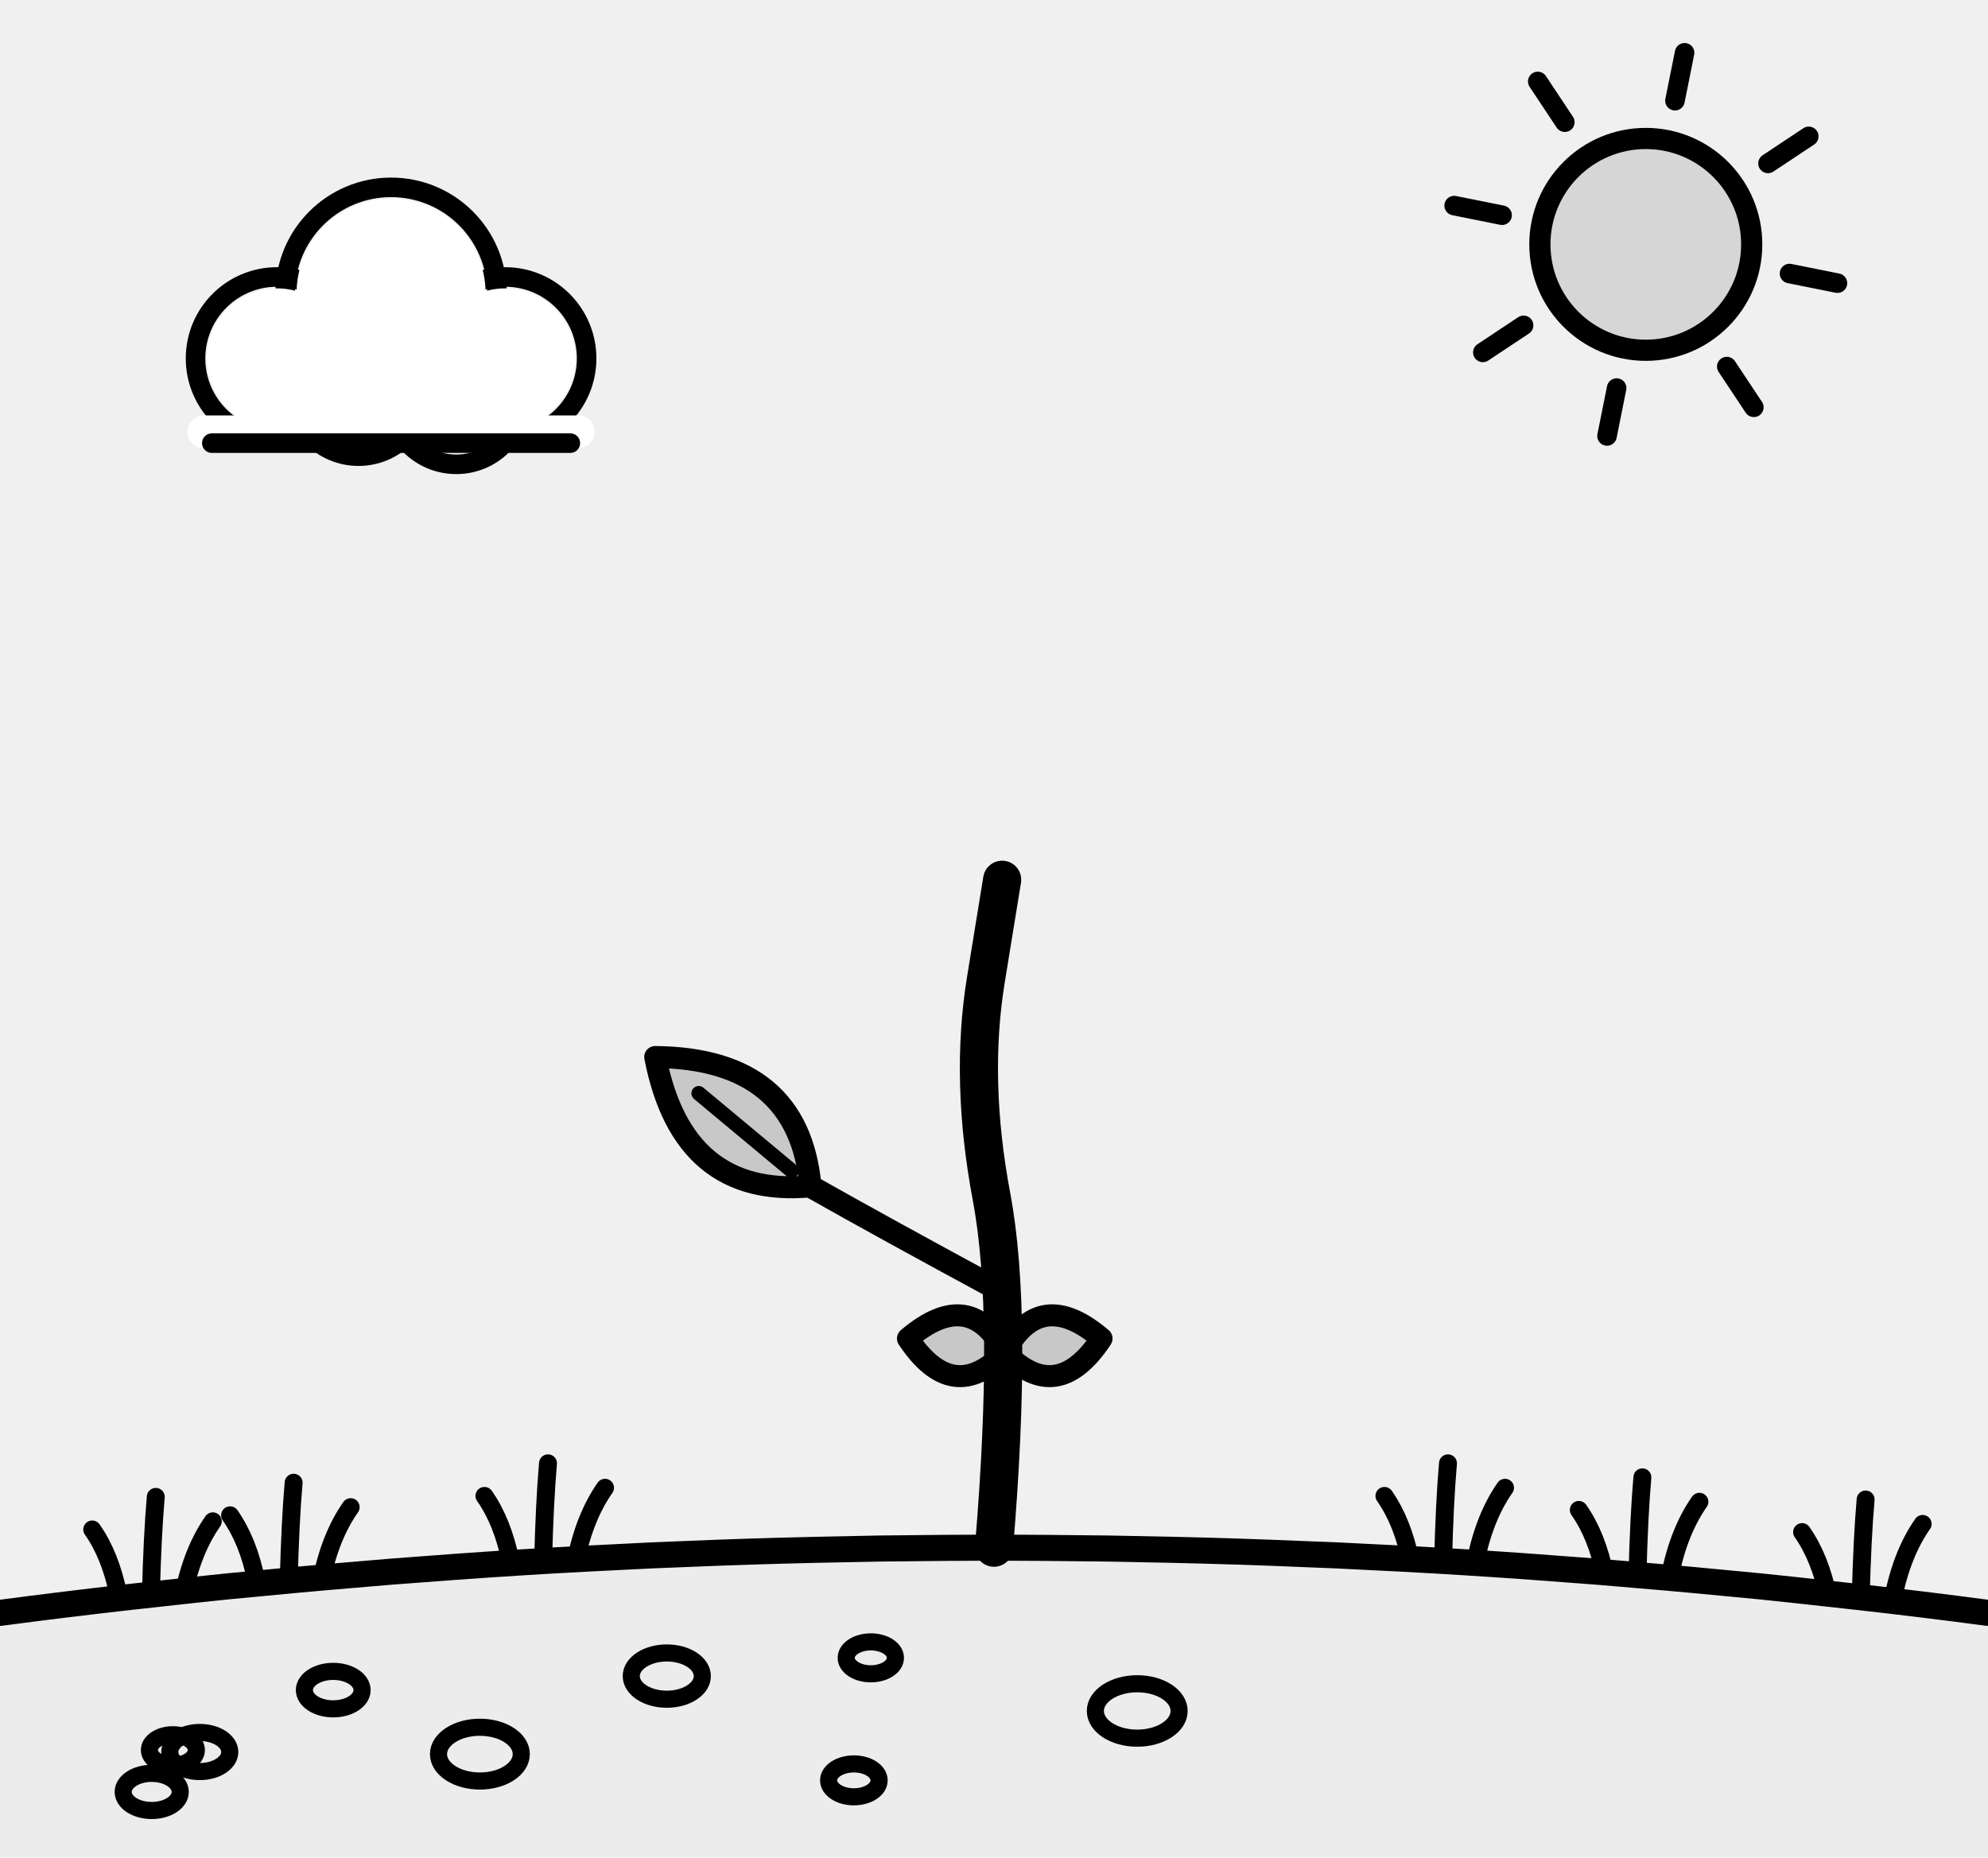
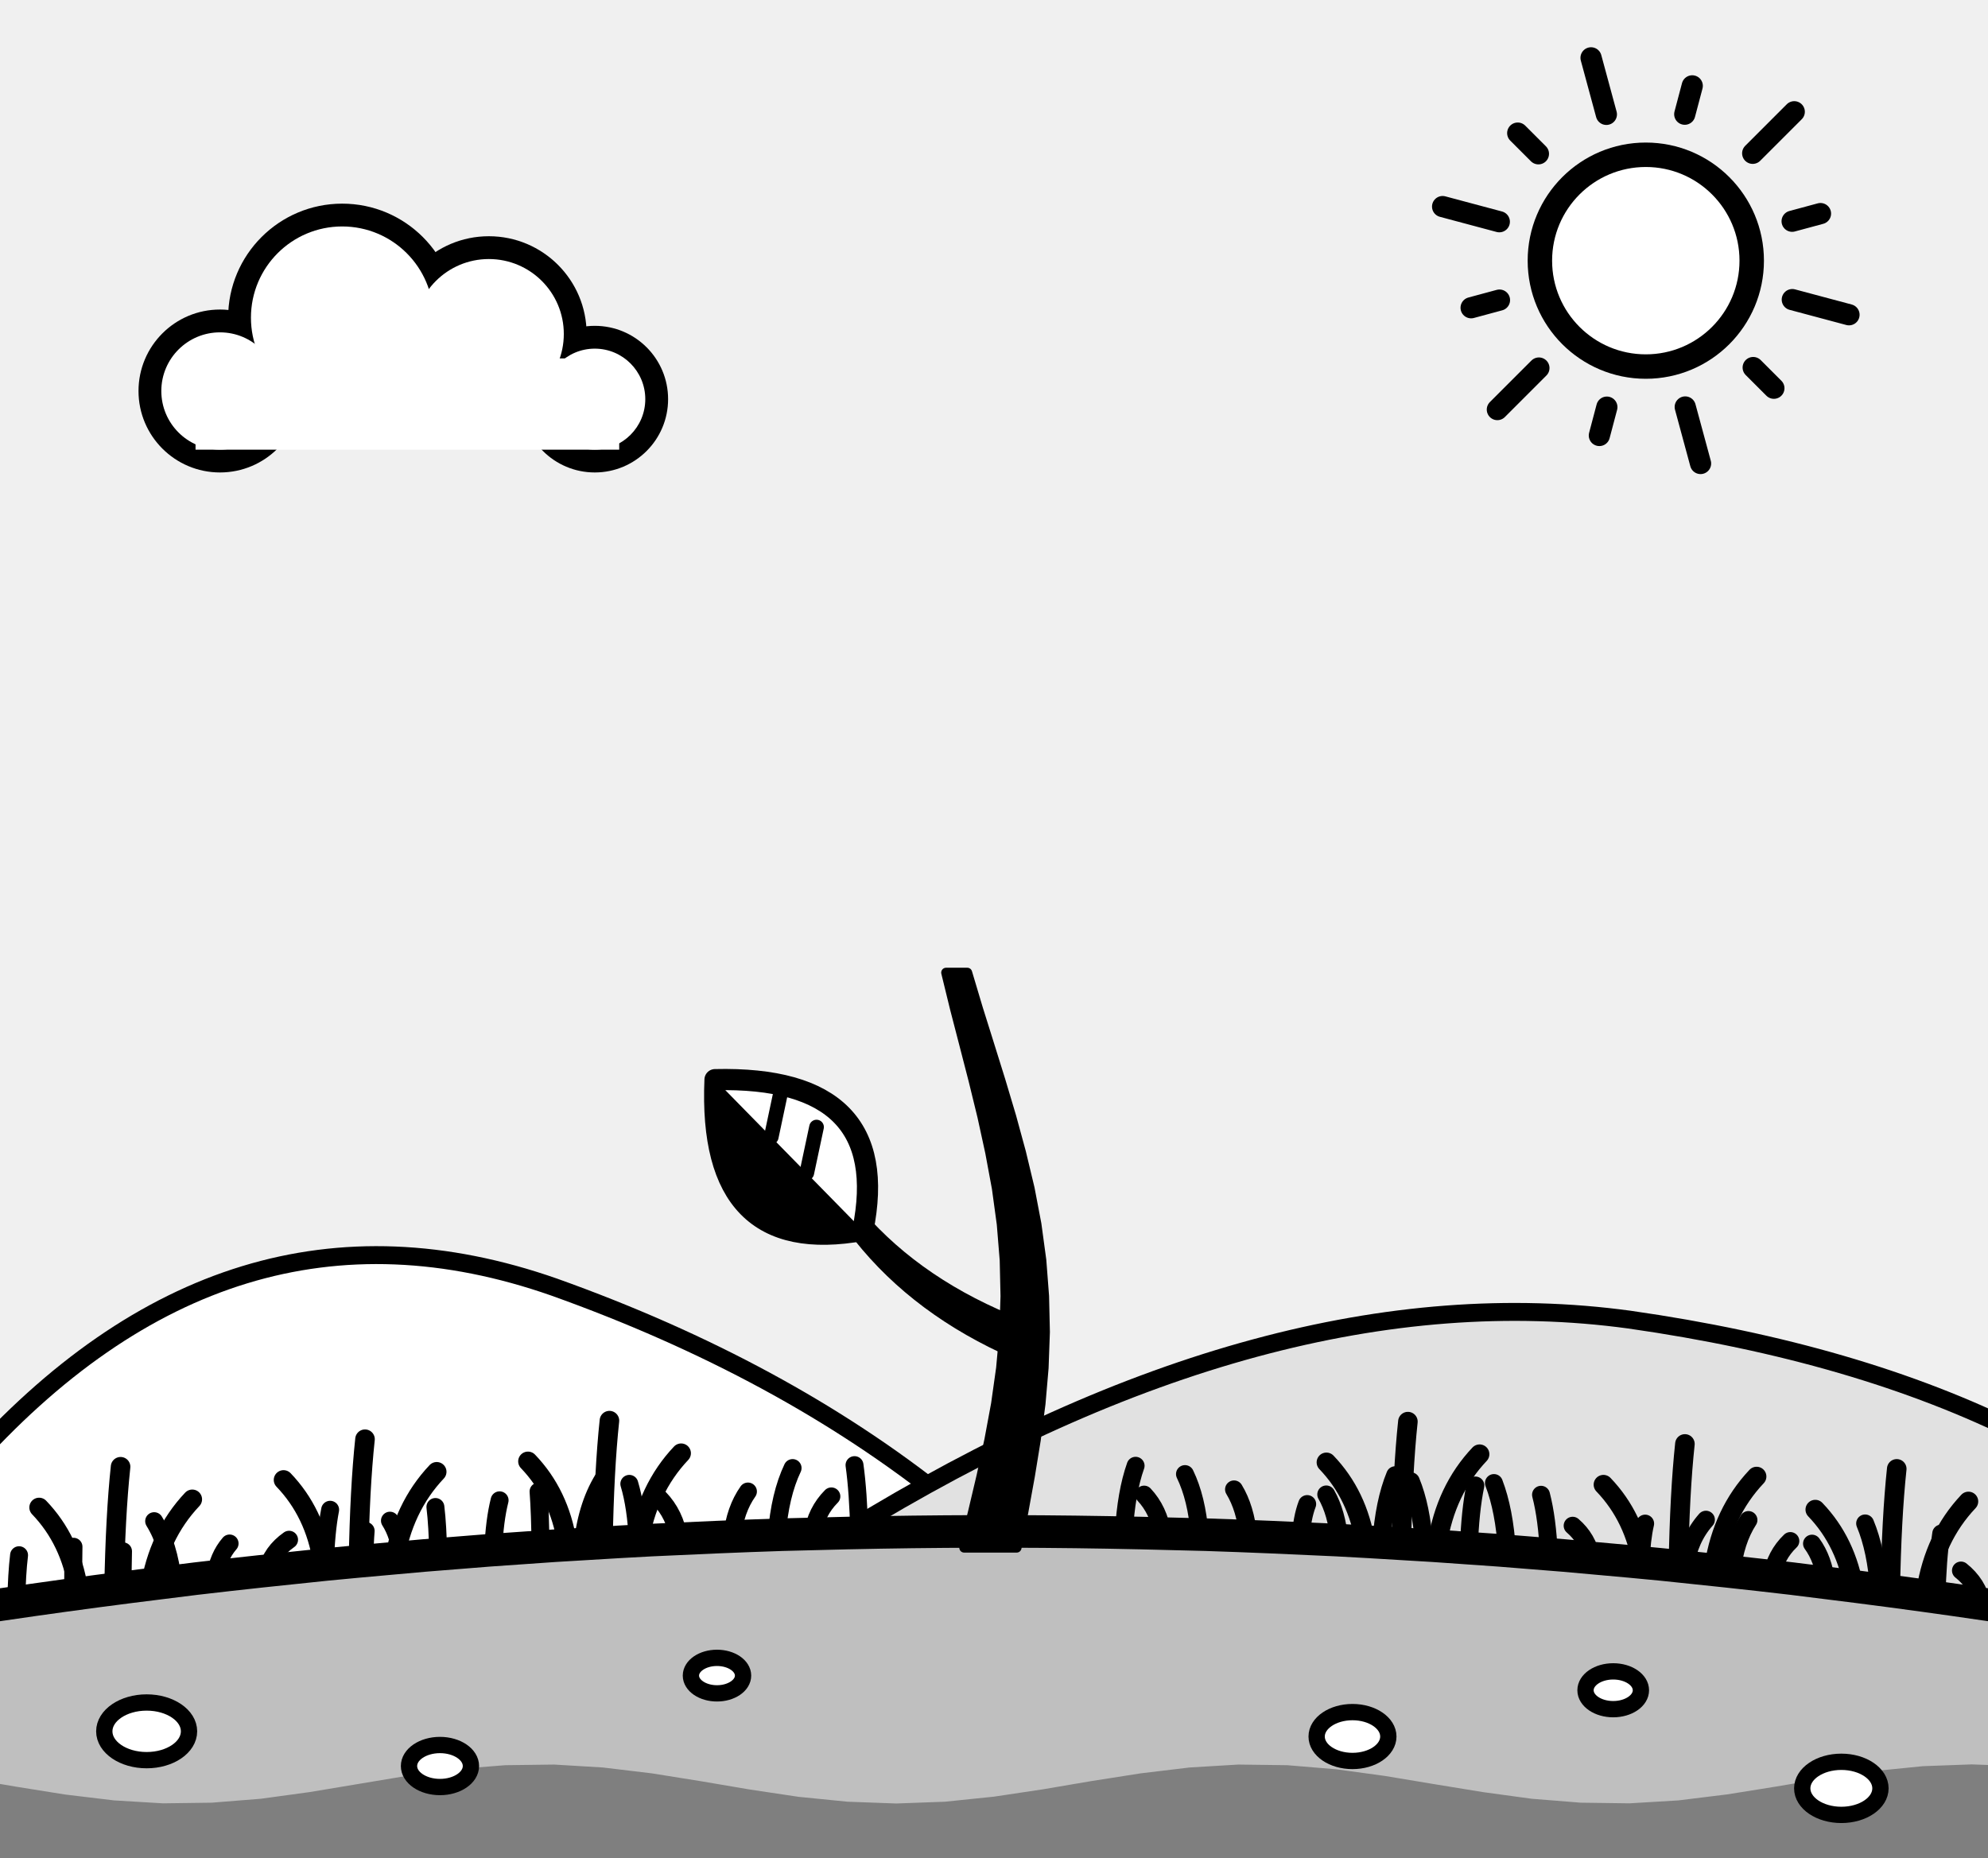
<svg xmlns="http://www.w3.org/2000/svg" width="122" height="114" viewBox="0 0 122 114">
-   <g id="shade">
-     <circle cx="101" cy="15" r="6.5" fill="rgb(214,214,214)" />
-     <path d="M0,99 L2,98.74 L4,98.49 L6,98.25 L8,98.02 L10,97.8 L12,97.58 L14,97.37 L16,97.18 L18,96.99 L20,96.81 L22,96.64 L24,96.47 L26,96.32 L28,96.17 L30,96.03 L32,95.9 L34,95.78 L36,95.67 L38,95.57 L40,95.47 L42,95.39 L44,95.31 L46,95.24 L48,95.18 L50,95.13 L52,95.09 L54,95.05 L56,95.03 L58,95.01 L60,95 L62,95 L64,95.01 L66,95.03 L68,95.05 L70,95.09 L72,95.13 L74,95.18 L76,95.24 L78,95.31 L80,95.39 L82,95.47 L84,95.57 L86,95.67 L88,95.78 L90,95.9 L92,96.03 L94,96.17 L96,96.32 L98,96.47 L100,96.64 L102,96.81 L104,96.99 L106,97.18 L108,97.37 L110,97.58 L112,97.8 L114,98.02 L116,98.25 L118,98.49 L120,98.74 L122,99 L122,114 L0,114 Z" fill="rgb(236,236,236)" />
-     <path d="M49.74,72.82 Q49.02,64.96 40.21,64.88 Q41.88,73.54 49.74,72.82 Z" fill="rgb(200,200,200)" />
-     <path d="M61.66,83 Q59.51,78.94 55.72,82.16 Q58.47,86.31 61.66,83 Z" fill="rgb(200,200,200)" />
-     <path d="M61.66,83 Q64.85,86.31 67.6,82.16 Q63.82,78.94 61.66,83 Z" fill="rgb(200,200,200)" />
-   </g>
-   <g id="ink" fill="none" stroke="#000" stroke-linecap="round" stroke-linejoin="round">
-     <circle cx="101" cy="15" r="6.5" stroke-width="1.3" />
-     <path d="M109.82,16.79 L112.76,17.38" stroke-width="1.2" />
-     <path d="M105.97,22.5 L107.63,25" stroke-width="1.2" />
-     <path d="M99.21,23.82 L98.62,26.76" stroke-width="1.2" />
-     <path d="M93.5,19.97 L91,21.63" stroke-width="1.2" />
-     <path d="M92.18,13.21 L89.24,12.62" stroke-width="1.2" />
-     <path d="M96.03,7.5 L94.37,5" stroke-width="1.2" />
-     <path d="M102.79,6.18 L103.38,3.24" stroke-width="1.2" />
-     <path d="M108.5,10.03 L111,8.37" stroke-width="1.2" />
-     <circle cx="17" cy="22" r="5" stroke-width="1.2" />
-     <circle cx="24" cy="18" r="6.5" stroke-width="1.2" />
-     <circle cx="31" cy="22" r="5" stroke-width="1.2" />
-     <circle cx="22" cy="24" r="4" stroke-width="1.2" />
-     <circle cx="28" cy="24.5" r="4" stroke-width="1.2" />
-     <circle cx="17" cy="22" r="4.3" fill="#fff" stroke="none" />
-     <circle cx="24" cy="18" r="5.8" fill="#fff" stroke="none" />
-     <circle cx="31" cy="22" r="4.3" fill="#fff" stroke="none" />
-     <circle cx="22" cy="24" r="3.3" fill="#fff" stroke="none" />
-     <circle cx="28" cy="24.5" r="3.3" fill="#fff" stroke="none" />
-     <path d="M12.5,26.5 L35.5,26.5" stroke="#fff" stroke-width="2" />
-     <path d="M13,27.2 L35,27.2" stroke-width="1.2" />
-     <path d="M0,99 L2,98.74 L4,98.49 L6,98.25 L8,98.02 L10,97.8 L12,97.58 L14,97.37 L16,97.18 L18,96.99 L20,96.81 L22,96.64 L24,96.47 L26,96.32 L28,96.17 L30,96.03 L32,95.9 L34,95.78 L36,95.67 L38,95.57 L40,95.47 L42,95.39 L44,95.31 L46,95.24 L48,95.18 L50,95.13 L52,95.09 L54,95.05 L56,95.03 L58,95.01 L60,95 L62,95 L64,95.01 L66,95.03 L68,95.05 L70,95.09 L72,95.13 L74,95.18 L76,95.24 L78,95.31 L80,95.39 L82,95.47 L84,95.57 L86,95.67 L88,95.78 L90,95.9 L92,96.03 L94,96.17 L96,96.32 L98,96.47 L100,96.64 L102,96.81 L104,96.99 L106,97.18 L108,97.37 L110,97.58 L112,97.8 L114,98.02 L116,98.25 L118,98.49 L120,98.74 L122,99" stroke-width="1.6" />
-     <ellipse cx="40.92" cy="102.88" rx="2.18" ry="1.42" stroke-width="1.05" />
-     <ellipse cx="12.26" cy="107.54" rx="1.84" ry="1.2" stroke-width="1.05" />
-     <ellipse cx="10.61" cy="107.42" rx="1.44" ry="0.94" stroke-width="1.05" />
-     <ellipse cx="53.44" cy="101.76" rx="1.51" ry="0.98" stroke-width="1.05" />
-     <ellipse cx="52.4" cy="109.28" rx="1.55" ry="1.01" stroke-width="1.05" />
-     <ellipse cx="29.45" cy="107.67" rx="2.54" ry="1.65" stroke-width="1.05" />
-     <ellipse cx="69.79" cy="105.02" rx="2.57" ry="1.67" stroke-width="1.05" />
-     <ellipse cx="9.31" cy="109.99" rx="1.75" ry="1.14" stroke-width="1.05" />
-     <ellipse cx="20.45" cy="103.74" rx="1.77" ry="1.15" stroke-width="1.05" />
-     <path d="M7.26,97.88 Q6.78,95.48 5.66,93.88" stroke-width="1.1" />
-     <path d="M9.26,97.88 Q9.35,94.28 9.56,91.88" stroke-width="1.1" />
-     <path d="M11.26,97.88 Q11.8,95.18 13.06,93.38" stroke-width="1.1" />
-     <path d="M15.72,97.01 Q15.24,94.61 14.12,93.01" stroke-width="1.1" />
-     <path d="M17.72,97.01 Q17.81,93.41 18.02,91.01" stroke-width="1.1" />
-     <path d="M19.72,97.01 Q20.26,94.31 21.52,92.51" stroke-width="1.1" />
-     <path d="M31.33,95.82 Q30.85,93.42 29.73,91.82" stroke-width="1.1" />
-     <path d="M33.33,95.82 Q33.42,92.22 33.63,89.82" stroke-width="1.1" />
-     <path d="M35.33,95.82 Q35.87,93.12 37.13,91.32" stroke-width="1.1" />
-     <path d="M86.56,95.82 Q86.08,93.42 84.96,91.82" stroke-width="1.1" />
-     <path d="M88.56,95.82 Q88.65,92.22 88.86,89.82" stroke-width="1.1" />
-     <path d="M90.56,95.82 Q91.1,93.12 92.36,91.32" stroke-width="1.1" />
-     <path d="M98.49,96.68 Q98.01,94.28 96.89,92.68" stroke-width="1.1" />
-     <path d="M100.49,96.68 Q100.58,93.08 100.79,90.68" stroke-width="1.1" />
-     <path d="M102.49,96.68 Q103.03,93.98 104.29,92.18" stroke-width="1.1" />
-     <path d="M112.19,98.04 Q111.71,95.64 110.59,94.04" stroke-width="1.1" />
-     <path d="M114.19,98.04 Q114.28,94.44 114.49,92.04" stroke-width="1.1" />
-     <path d="M116.19,98.04 Q116.73,95.34 117.99,93.54" stroke-width="1.1" />
-     <path d="M61,95 Q62.2,80.65 60.85,73.47 Q59.5,66.3 60.5,60.15 L61.5,54" stroke-width="2.34" />
-     <path d="M61.74,79.42 Q54.24,75.37 49.74,72.82" stroke-width="1.4" />
-     <path d="M49.74,72.82 Q49.02,64.96 40.21,64.88 Q41.88,73.54 49.74,72.82 Z" stroke-width="1.35" fill="#fff" fill-opacity="0" />
-     <path d="M48.58,71.86 L42.88,67.11" stroke-width="0.9" />
-     <path d="M61.66,83 Q59.51,78.94 55.72,82.16 Q58.47,86.31 61.66,83 Z" stroke-width="1.35" fill="#fff" fill-opacity="0" />
-     <path d="M61.66,83 Q64.85,86.31 67.6,82.16 Q63.82,78.94 61.66,83 Z" stroke-width="1.35" fill="#fff" fill-opacity="0" />
+   <g stroke-linecap="round" stroke-linejoin="round">
+     <path d="M109.99,18.39 L113.47,19.32" fill="none" stroke="#000" stroke-width="1.3" />
+     <path d="M107.59,22.56 L108.86,23.83" fill="none" stroke="#000" stroke-width="1.3" />
+     <path d="M103.42,24.98 L104.36,28.45" fill="none" stroke="#000" stroke-width="1.3" />
+     <path d="M98.61,24.99 L98.15,26.73" fill="none" stroke="#000" stroke-width="1.3" />
+     <path d="M94.44,22.59 L91.89,25.14" fill="none" stroke="#000" stroke-width="1.3" />
+     <path d="M92.02,18.42 L90.28,18.89" fill="none" stroke="#000" stroke-width="1.3" />
+     <path d="M92.01,13.61 L88.53,12.68" fill="none" stroke="#000" stroke-width="1.3" />
+     <path d="M94.41,9.44 L93.14,8.17" fill="none" stroke="#000" stroke-width="1.3" />
+     <path d="M98.58,7.02 L97.64,3.55" fill="none" stroke="#000" stroke-width="1.3" />
+     <path d="M103.39,7.01 L103.85,5.27" fill="none" stroke="#000" stroke-width="1.3" />
+     <path d="M107.56,9.41 L110.11,6.86" fill="none" stroke="#000" stroke-width="1.3" />
+     <path d="M109.98,13.58 L111.72,13.11" fill="none" stroke="#000" stroke-width="1.3" />
+     <circle cx="101" cy="16" r="6.5" fill="#fff" stroke="#000" stroke-width="1.5" />
+     <clipPath id="c1">
+       <rect x="0" y="0" width="122" height="29" />
+     </clipPath>
+     <g clip-path="url(#c1)">
+       <circle cx="13.5" cy="24" r="5" fill="#000" />
+       <circle cx="21" cy="19.5" r="7" fill="#000" />
+       <circle cx="30" cy="20.5" r="6" fill="#000" />
+       <circle cx="36.5" cy="24.5" r="4.5" fill="#000" />
+     </g>
+     <clipPath id="c2">
+       <rect x="0" y="0" width="122" height="27.6" />
+     </clipPath>
+     <g clip-path="url(#c2)">
+       <circle cx="13.5" cy="24" r="3.6" fill="#fff" />
+       <circle cx="21" cy="19.5" r="5.6" fill="#fff" />
+       <circle cx="30" cy="20.5" r="4.6" fill="#fff" />
+       <circle cx="36.5" cy="24.5" r="3.1" fill="#fff" />
+       <rect x="12" y="22" width="26" height="6" fill="#fff" />
+     </g>
+     <path d="M-2,90 Q14,72 34,79 Q48,84 58,92 L58,110 L-2,110 Z" fill="#fff" stroke="#000" stroke-width="1.1" />
+     <path d="M52,94 Q78,78 100,81 Q114,83 124,88 L124,110 L52,110 Z" fill="#e1e1e1" stroke="#000" stroke-width="1.1" />
+     <path d="M-2,98.8 L0,98.5 L2,98.21 L4,97.93 L6,97.66 L8,97.4 L10,97.15 L12,96.9 L14,96.67 L16,96.45 L18,96.24 L20,96.03 L22,95.84 L24,95.66 L26,95.48 L28,95.32 L30,95.16 L32,95.02 L34,94.88 L36,94.76 L38,94.64 L40,94.53 L42,94.44 L44,94.35 L46,94.27 L48,94.2 L50,94.15 L52,94.1 L54,94.06 L56,94.03 L58,94.01 L60,94 L62,94 L64,94.01 L66,94.03 L68,94.06 L70,94.1 L72,94.15 L74,94.2 L76,94.27 L78,94.35 L80,94.44 L82,94.53 L84,94.64 L86,94.76 L88,94.88 L90,95.02 L92,95.16 L94,95.32 L96,95.48 L98,95.66 L100,95.84 L102,96.03 L104,96.24 L106,96.45 L108,96.67 L110,96.9 L112,97.15 L114,97.4 L116,97.66 L118,97.93 L120,98.21 L122,98.5 L124,98.8 L124,116 L-2,116 Z" fill="#bfbfbf" />
+     <path d="M-2,109.16 L1,109.67 L4,110.15 L7,110.51 L10,110.69 L13,110.65 L16,110.41 L19,110 L22,109.5 L25,109 L28,108.59 L31,108.35 L34,108.31 L37,108.49 L40,108.85 L43,109.33 L46,109.84 L49,110.29 L52,110.59 L55,110.7 L58,110.59 L61,110.28 L64,109.83 L67,109.32 L70,108.85 L73,108.49 L76,108.31 L79,108.35 L82,108.6 L85,109.01 L88,109.51 L91,110 L94,110.41 L97,110.65 L100,110.69 L103,110.51 L106,110.14 L109,109.66 L112,109.15 L115,108.71 L118,108.41 L121,108.3 L124,108.41 L124,116 L-2,116 Z" fill="#7f7f7f" />
+     <ellipse cx="9" cy="106.27" rx="2.6" ry="1.77" fill="#fff" stroke="#000" stroke-width="1" />
+     <ellipse cx="27" cy="108.4" rx="1.9" ry="1.29" fill="#fff" stroke="#000" stroke-width="1" />
+     <ellipse cx="44" cy="102.85" rx="1.6" ry="1.09" fill="#fff" stroke="#000" stroke-width="1" />
+     <ellipse cx="83" cy="106.59" rx="2.2" ry="1.5" fill="#fff" stroke="#000" stroke-width="1" />
+     <ellipse cx="99" cy="103.75" rx="1.7" ry="1.16" fill="#fff" stroke="#000" stroke-width="1" />
+     <ellipse cx="113" cy="109.77" rx="2.4" ry="1.63" fill="#fff" stroke="#000" stroke-width="1" />
+     <path d="M1,98.35 q0.03,-1.73 0.17,-2.89" fill="none" stroke="#000" stroke-width="1.1" />
+     <path d="M4.49,97.86 q0,-1.75 0.02,-2.92" fill="none" stroke="#000" stroke-width="1.1" />
+     <path d="M7.52,97.46 q0.01,-1.35 0.03,-2.24" fill="none" stroke="#000" stroke-width="1.1" />
+     <path d="M10.6,97.07 q-0.23,-2.22 -1.14,-3.7" fill="none" stroke="#000" stroke-width="1.1" />
+     <path d="M13.22,96.76 q0.17,-1.21 0.87,-2.02" fill="none" stroke="#000" stroke-width="1.1" />
+     <path d="M16.39,96.41 q0.27,-1.14 1.35,-1.9" fill="none" stroke="#000" stroke-width="1.1" />
+     <path d="M19.94,96.04 q0.06,-2.02 0.32,-3.37" fill="none" stroke="#000" stroke-width="1.1" />
+     <path d="M22.36,95.81 q0.02,-1.1 0.08,-1.84" fill="none" stroke="#000" stroke-width="1.1" />
+     <path d="M24.65,95.6 q-0.14,-1.35 -0.72,-2.26" fill="none" stroke="#000" stroke-width="1.1" />
+     <path d="M26.89,95.41 q-0.03,-1.75 -0.17,-2.91" fill="none" stroke="#000" stroke-width="1.1" />
+     <path d="M30.27,95.14 q0.08,-1.83 0.39,-3.05" fill="none" stroke="#000" stroke-width="1.1" />
+     <path d="M33.17,94.94 q-0.02,-2.03 -0.12,-3.39" fill="none" stroke="#000" stroke-width="1.1" />
+     <path d="M35.76,94.77 q0.28,-2.52 1.39,-4.19" fill="none" stroke="#000" stroke-width="1.1" />
+     <path d="M39.14,94.58 q-0.1,-2.1 -0.52,-3.5" fill="none" stroke="#000" stroke-width="1.1" />
+     <path d="M41.66,94.45 q-0.24,-1.5 -1.2,-2.49" fill="none" stroke="#000" stroke-width="1.1" />
+     <path d="M44.93,94.31 q0.19,-1.66 0.97,-2.76" fill="none" stroke="#000" stroke-width="1.1" />
+     <path d="M47.67,94.21 q0.19,-2.46 0.97,-4.1" fill="none" stroke="#000" stroke-width="1.1" />
+     <path d="M49.87,94.15 q0.23,-1.38 1.15,-2.3" fill="none" stroke="#000" stroke-width="1.1" />
+     <path d="M52.73,94.08 q-0.06,-2.49 -0.29,-4.15" fill="none" stroke="#000" stroke-width="1.1" />
+     <path d="M68.97,94.08 q0.14,-2.47 0.72,-4.11" fill="none" stroke="#000" stroke-width="1.1" />
+     <path d="M71.33,94.13 q-0.22,-1.43 -1.12,-2.39" fill="none" stroke="#000" stroke-width="1.1" />
+     <path d="M73.62,94.19 q-0.18,-2.23 -0.9,-3.71" fill="none" stroke="#000" stroke-width="1.1" />
+     <path d="M76.6,94.29 q-0.17,-1.72 -0.87,-2.87" fill="none" stroke="#000" stroke-width="1.1" />
+     <path d="M79.82,94.43 q0.08,-1.27 0.4,-2.11" fill="none" stroke="#000" stroke-width="1.1" />
+     <path d="M82.19,94.54 q-0.16,-1.69 -0.8,-2.81" fill="none" stroke="#000" stroke-width="1.1" />
+     <path d="M84.77,94.68 q0.17,-2.48 0.85,-4.13" fill="none" stroke="#000" stroke-width="1.1" />
+     <path d="M87.39,94.84 q-0.16,-2.35 -0.81,-3.92" fill="none" stroke="#000" stroke-width="1.1" />
+     <path d="M90.14,95.03 q0.08,-2.31 0.4,-3.85" fill="none" stroke="#000" stroke-width="1.1" />
+     <path d="M92.48,95.2 q-0.16,-2.5 -0.8,-4.17" fill="none" stroke="#000" stroke-width="1.1" />
+     <path d="M95.05,95.4 q-0.1,-2.19 -0.48,-3.65" fill="none" stroke="#000" stroke-width="1.1" />
+     <path d="M97.66,95.63 q-0.23,-1.19 -1.15,-1.98" fill="none" stroke="#000" stroke-width="1.1" />
+     <path d="M100.68,95.9 q0.06,-1.43 0.28,-2.38" fill="none" stroke="#000" stroke-width="1.1" />
+     <path d="M103.4,96.17 q0.26,-1.73 1.29,-2.89" fill="none" stroke="#000" stroke-width="1.1" />
+     <path d="M106.27,96.48 q0.21,-1.91 1.03,-3.18" fill="none" stroke="#000" stroke-width="1.1" />
+     <path d="M108.73,96.76 q0.23,-1.3 1.14,-2.17" fill="none" stroke="#000" stroke-width="1.1" />
+     <path d="M112.07,97.15 q-0.17,-1.44 -0.87,-2.4" fill="none" stroke="#000" stroke-width="1.1" />
+     <path d="M115.31,97.57 q-0.17,-2.43 -0.85,-4.06" fill="none" stroke="#000" stroke-width="1.1" />
+     <path d="M118.84,98.05 q0.06,-2.35 0.29,-3.92" fill="none" stroke="#000" stroke-width="1.1" />
+     <path d="M121.63,98.45 q-0.26,-1.23 -1.29,-2.05" fill="none" stroke="#000" stroke-width="1.1" />
+     <path d="M4.8,97.53 q-0.48,-3 -2.4,-5" fill="none" stroke="#000" stroke-width="1.2" />
+     <path d="M7,97.53 q0.08,-4.5 0.4,-7.5" fill="none" stroke="#000" stroke-width="1.2" />
+     <path d="M9.2,97.53 q0.52,-3.3 2.6,-5.5" fill="none" stroke="#000" stroke-width="1.2" />
+     <path d="M19.8,95.84 q-0.48,-3 -2.4,-5" fill="none" stroke="#000" stroke-width="1.2" />
+     <path d="M22,95.84 q0.08,-4.5 0.4,-7.5" fill="none" stroke="#000" stroke-width="1.2" />
+     <path d="M24.2,95.84 q0.52,-3.3 2.6,-5.5" fill="none" stroke="#000" stroke-width="1.2" />
+     <path d="M34.8,94.7 q-0.48,-3 -2.4,-5" fill="none" stroke="#000" stroke-width="1.2" />
+     <path d="M37,94.7 q0.08,-4.5 0.4,-7.5" fill="none" stroke="#000" stroke-width="1.2" />
+     <path d="M39.2,94.7 q0.52,-3.3 2.6,-5.5" fill="none" stroke="#000" stroke-width="1.2" />
+     <path d="M83.8,94.76 q-0.48,-3 -2.4,-5" fill="none" stroke="#000" stroke-width="1.2" />
+     <path d="M86,94.76 q0.08,-4.5 0.4,-7.5" fill="none" stroke="#000" stroke-width="1.2" />
+     <path d="M88.2,94.76 q0.52,-3.3 2.6,-5.5" fill="none" stroke="#000" stroke-width="1.2" />
+     <path d="M100.8,96.13 q-0.48,-3 -2.4,-5" fill="none" stroke="#000" stroke-width="1.2" />
+     <path d="M103,96.13 q0.08,-4.5 0.4,-7.5" fill="none" stroke="#000" stroke-width="1.2" />
+     <path d="M105.2,96.13 q0.52,-3.3 2.6,-5.5" fill="none" stroke="#000" stroke-width="1.2" />
+     <path d="M113.8,97.66 q-0.48,-3 -2.4,-5" fill="none" stroke="#000" stroke-width="1.2" />
+     <path d="M116,97.66 q0.08,-4.5 0.4,-7.5" fill="none" stroke="#000" stroke-width="1.2" />
+     <path d="M118.2,97.66 q0.52,-3.3 2.6,-5.5" fill="none" stroke="#000" stroke-width="1.2" />
+     <path d="M-2,98.8 L0,98.5 L2,98.21 L4,97.93 L6,97.66 L8,97.4 L10,97.15 L12,96.9 L14,96.67 L16,96.45 L18,96.24 L20,96.03 L22,95.84 L24,95.66 L26,95.48 L28,95.32 L30,95.16 L32,95.02 L34,94.88 L36,94.76 L38,94.64 L40,94.53 L42,94.44 L44,94.35 L46,94.27 L48,94.2 L50,94.15 L52,94.1 L54,94.06 L56,94.03 L58,94.01 L60,94 L62,94 L64,94.01 L66,94.03 L68,94.06 L70,94.1 L72,94.15 L74,94.2 L76,94.27 L78,94.35 L80,94.44 L82,94.53 L84,94.64 L86,94.76 L88,94.88 L90,95.02 L92,95.16 L94,95.32 L96,95.48 L98,95.66 L100,95.84 L102,96.03 L104,96.24 L106,96.45 L108,96.67 L110,96.9 L112,97.15 L114,97.4 L116,97.66 L118,97.93 L120,98.21 L122,98.5 L124,98.8" fill="none" stroke="#000" stroke-width="2" />
+     <path d="M59.17,95 L59.71,92.79 L60.23,90.59 L60.71,88.38 L61.12,86.17 L61.43,83.97 L61.63,81.76 L61.7,79.56 L61.65,77.35 L61.47,75.14 L61.17,72.94 L60.76,70.73 L60.28,68.53 L59.74,66.32 L59.17,64.11 L58.6,61.91 L58.06,59.7 L59.36,59.7 L60.02,61.91 L60.71,64.11 L61.4,66.32 L62.06,68.53 L62.66,70.73 L63.19,72.94 L63.61,75.14 L63.91,77.35 L64.08,79.56 L64.13,81.76 L64.05,83.97 L63.86,86.17 L63.57,88.38 L63.21,90.59 L62.81,92.79 L62.39,95 Z" fill="#000" stroke="#000" stroke-width="0.6" />
+     <path d="M63.42,81.51 Q57.14,79.25 53.26,75.07 L52.64,75.97 Q56.26,80.53 62.29,83.16 Z" fill="#000" stroke="#000" stroke-width="0.5" />
+     <path d="M52.95,75.52 Q43.41,77.26 43.88,66.27 Q54.88,66.01 52.95,75.52 Z" fill="#fff" stroke="#000" stroke-width="1.3" />
+     <path d="M52.95,75.52 Q43.41,77.26 43.88,66.27 Z" fill="#000" />
+     <path d="M49.51,72 L50.11,69.18" fill="none" stroke="#000" stroke-width="0.9" />
+     <path d="M47.33,69.79 L47.93,66.96" fill="none" stroke="#000" stroke-width="0.9" />
  </g>
</svg>
